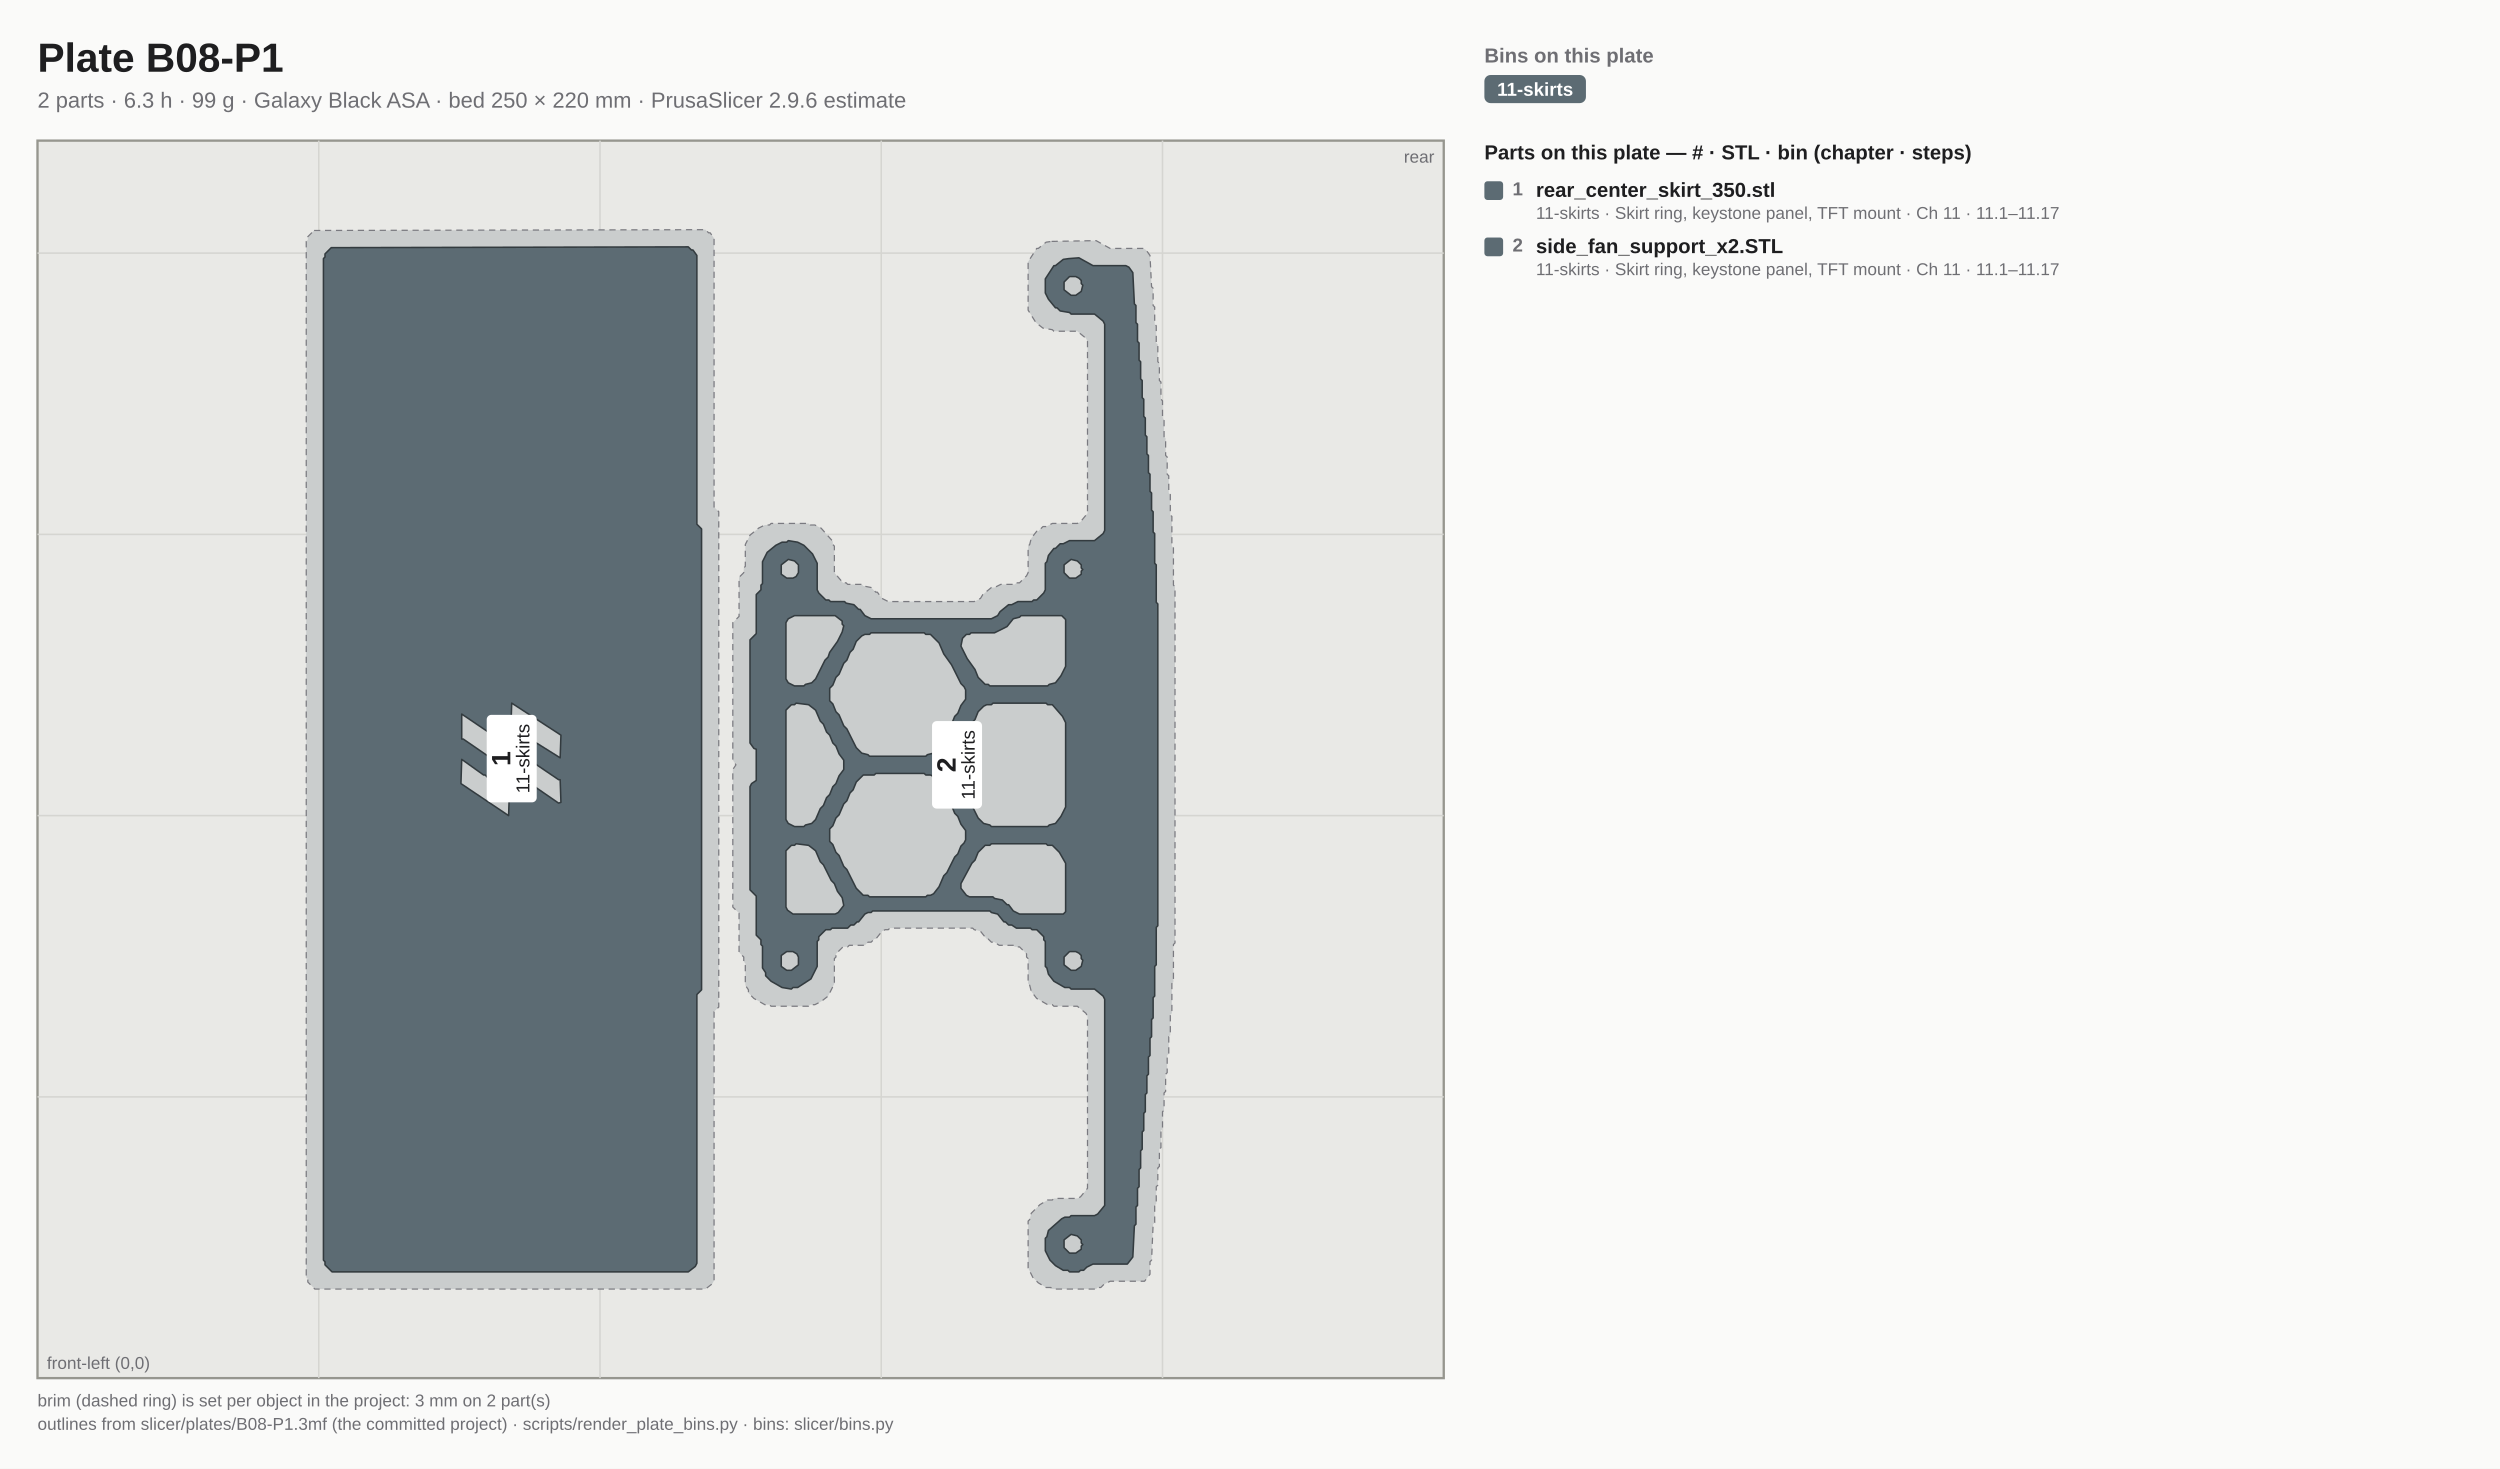
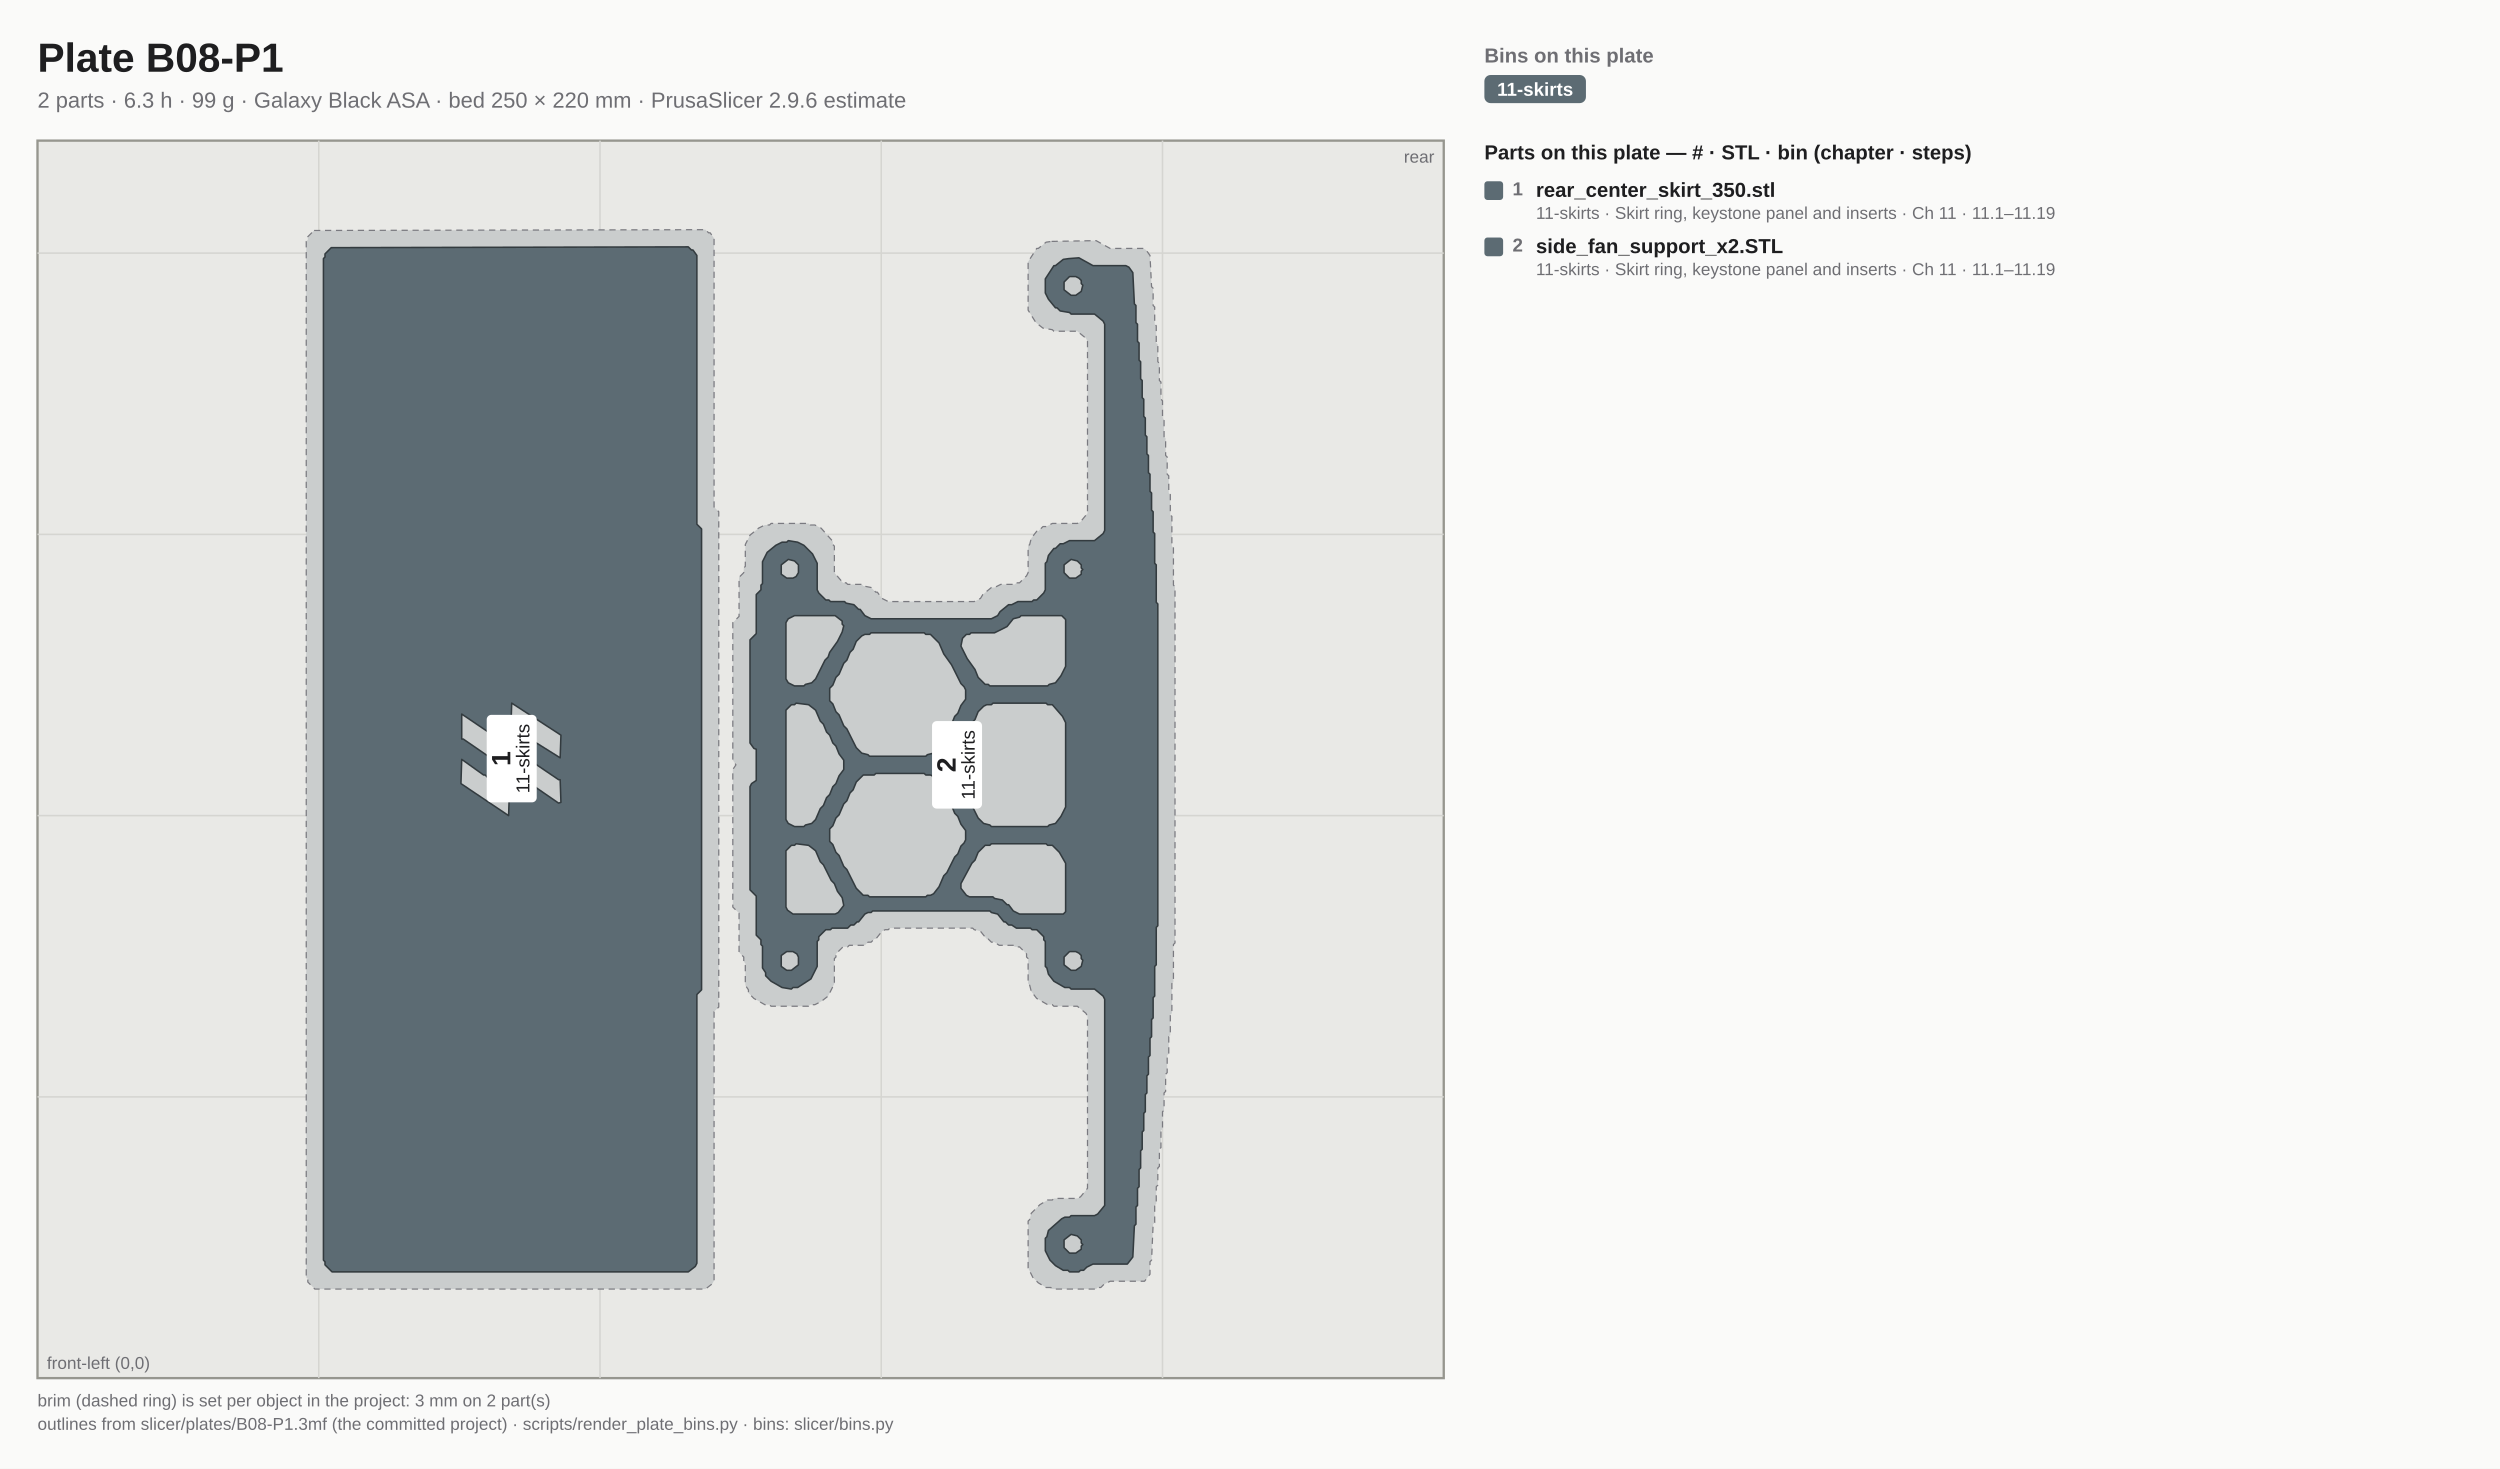
<svg xmlns="http://www.w3.org/2000/svg" width="1600" height="940" viewBox="0 0 1600 940" font-family="Arial, Helvetica, 'DejaVu Sans', sans-serif">
  <rect x="0" y="0" width="1600" height="940" fill="#fafaf9" />
  <text x="24.0" y="45.9" font-size="26" fill="#1e1e20" text-anchor="start" font-weight="bold">Plate B08-P1</text>
  <text x="24.0" y="68.9" font-size="14" fill="#6e6e73" text-anchor="start">2 parts  ·  6.3 h  ·  99 g  ·  Galaxy Black ASA  ·  bed 250 × 220 mm  ·  PrusaSlicer 2.9.6 estimate</text>
  <rect x="24.0" y="90.0" width="900.0" height="792.0" fill="#e9e9e6" stroke="#96968f" stroke-width="1.5" />
  <line x1="204.0" y1="90.0" x2="204.0" y2="882.0" stroke="#d5d5d1" stroke-width="1.0" />
  <line x1="384.0" y1="90.0" x2="384.0" y2="882.0" stroke="#d5d5d1" stroke-width="1.0" />
  <line x1="564.0" y1="90.0" x2="564.0" y2="882.0" stroke="#d5d5d1" stroke-width="1.0" />
  <line x1="744.0" y1="90.0" x2="744.0" y2="882.0" stroke="#d5d5d1" stroke-width="1.0" />
  <line x1="24.0" y1="702.0" x2="924.0" y2="702.0" stroke="#d5d5d1" stroke-width="1.0" />
  <line x1="24.0" y1="522.0" x2="924.0" y2="522.0" stroke="#d5d5d1" stroke-width="1.0" />
  <line x1="24.0" y1="342.0" x2="924.0" y2="342.0" stroke="#d5d5d1" stroke-width="1.0" />
  <line x1="24.0" y1="162.0" x2="924.0" y2="162.0" stroke="#d5d5d1" stroke-width="1.0" />
  <text x="30.0" y="876.1" font-size="11" fill="#6e6e73" text-anchor="start">front-left (0,0)</text>
  <text x="918.0" y="104.1" font-size="11" fill="#6e6e73" text-anchor="end">rear</text>
  <path d="M201.0,147.5 451.5,147.0 453.5,149.0 454.5,149.0 457.0,152.5 457.0,324.5 460.0,327.5 460.0,644.5 457.0,647.5 457.0,819.5 456.0,821.5 451.5,825.0 201.5,825.0 197.0,820.5 197.0,818.5 196.0,817.5 196.0,154.5 197.0,153.5 197.0,151.5Z" fill-rule="evenodd" fill="#cacdcd" stroke="#7a7a80" stroke-width="0.8" stroke-linejoin="round" stroke-dasharray="4 3" />
  <path d="M673.0,154.5 701.5,154.0 710.5,159.0 731.5,159.0 733.5,160.0 736.0,163.5 737.0,183.5 738.0,184.5 738.0,195.5 739.0,196.5 739.0,207.5 740.0,208.5 740.0,219.5 741.0,220.5 741.0,231.5 742.0,232.5 742.0,243.5 743.0,244.5 743.0,255.5 744.0,256.5 744.0,267.5 745.0,268.5 745.0,279.5 746.0,280.5 746.0,291.5 747.0,292.5 747.0,303.5 748.0,304.5 748.0,315.5 749.0,316.5 749.0,329.5 750.0,330.5 750.0,349.5 751.0,350.5 751.0,374.5 752.0,375.5 752.0,603.5 751.0,604.5 751.0,628.5 750.0,629.5 750.0,648.5 749.0,649.5 749.0,662.5 748.0,663.5 748.0,674.5 747.0,675.5 747.0,686.5 746.0,687.5 746.0,698.5 745.0,699.5 745.0,710.5 744.0,711.5 744.0,722.5 743.0,723.5 743.0,734.5 742.0,735.5 742.0,746.5 741.0,747.5 741.0,758.5 740.0,759.5 740.0,770.5 739.0,771.5 739.0,782.5 738.0,783.5 737.0,806.5 736.0,807.5 736.0,815.5 732.5,820.0 710.5,820.0 706.5,822.0 704.5,824.0 702.5,824.0 701.5,825.0 673.5,825.0 672.5,824.0 669.5,824.0 664.5,821.0 661.0,817.5 658.0,811.5 658.0,781.5 659.0,780.5 660.0,776.5 665.5,771.0 670.5,768.0 673.5,768.0 674.5,767.0 689.5,767.0 691.5,766.0 696.0,760.5 696.0,650.5 695.0,648.5 689.5,644.0 674.5,644.0 673.5,643.0 670.5,643.0 663.5,639.0 660.0,634.5 659.0,630.5 658.0,629.5 658.0,613.5 657.0,612.5 657.0,610.5 652.5,606.0 649.5,606.0 648.5,605.0 639.5,605.0 636.5,603.0 634.5,603.0 632.5,601.0 631.5,601.0 627.5,596.0 623.5,595.0 622.5,594.0 569.5,594.0 568.5,595.0 566.5,595.0 564.5,596.0 560.5,601.0 559.5,601.0 557.5,603.0 555.5,603.0 553.5,605.0 543.5,605.0 542.5,606.0 539.5,606.0 535.0,610.5 535.0,612.5 534.0,613.5 534.0,629.5 530.0,637.5 525.5,641.0 521.5,643.0 518.5,643.0 517.5,644.0 493.5,644.0 492.5,643.0 489.5,643.0 482.5,639.0 479.0,635.5 479.0,633.5 477.0,630.5 477.0,616.5 476.0,615.5 476.0,612.5 473.0,609.5 473.0,584.5 469.0,580.5 469.0,492.5 471.0,489.5 469.0,486.5 469.0,398.5 473.0,394.5 473.0,369.5 476.0,366.5 476.0,363.5 477.0,362.5 477.0,348.5 480.0,342.5 485.5,338.0 489.5,336.0 492.5,336.0 493.5,335.0 517.5,335.0 518.5,336.0 521.5,336.0 525.5,338.0 533.0,346.5 533.0,348.5 534.0,349.5 534.0,366.5 539.5,373.0 541.5,373.0 542.5,374.0 551.5,374.0 552.5,375.0 557.5,376.0 560.5,379.0 561.5,379.0 564.5,383.0 568.5,385.0 623.5,385.0 627.5,383.0 629.0,380.5 634.5,376.0 636.5,376.0 640.5,374.0 649.5,374.0 650.5,373.0 652.5,373.0 657.0,368.5 658.0,366.5 658.0,349.5 659.0,348.5 660.0,344.5 663.5,340.0 664.5,340.0 667.5,337.0 669.5,337.0 673.5,335.0 689.5,335.0 691.5,334.0 696.0,328.5 696.0,218.5 695.0,216.5 689.5,212.0 674.5,212.0 673.5,211.0 667.5,210.0 663.0,206.5 658.0,198.5 658.0,167.5 663.5,159.0 664.5,159.0 669.5,155.0Z" fill-rule="evenodd" fill="#cacdcd" stroke="#7a7a80" stroke-width="0.8" stroke-linejoin="round" stroke-dasharray="4 3" />
  <path d="M212.0,158.5 440.5,158.0 442.5,160.0 443.5,160.0 446.0,163.5 446.0,335.5 449.0,338.5 449.0,633.5 446.0,636.5 446.0,808.5 445.0,810.5 440.5,814.0 212.5,814.0 208.0,809.5 208.0,807.5 207.0,806.5 207.0,165.5 208.0,164.5 208.0,162.5Z M327.5,450.0 327.0,464.5 337.5,472.0 340.5,473.0 342.5,475.0 358.5,485.0 359.0,470.5Z M295.5,457.0 295.5,473.0 296.5,473.0 325.5,493.0 328.5,494.0 357.5,514.0 359.0,513.5 358.5,499.0 357.5,499.0Z M295.5,486.0 295.0,501.5 325.5,522.0 326.0,507.5 323.5,505.0 313.5,499.0 310.5,496.0 309.5,496.0Z" fill-rule="evenodd" fill="#5c6b73" stroke="#333b3f" stroke-width="1.0" stroke-linejoin="round" />
  <path d="M684.0,165.5 690.5,165.0 699.5,170.0 720.5,170.0 722.5,171.0 725.0,174.5 726.0,194.5 727.0,195.5 727.0,206.5 728.0,207.5 728.0,218.5 729.0,219.5 729.0,230.5 730.0,231.5 730.0,242.5 731.0,243.5 731.0,254.5 732.0,255.5 732.0,266.5 733.0,267.5 733.0,278.5 734.0,279.5 734.0,290.5 735.0,291.5 735.0,302.5 736.0,303.5 736.0,314.5 737.0,315.5 737.0,326.5 738.0,327.5 738.0,340.5 739.0,341.5 739.0,360.5 740.0,361.5 740.0,385.5 741.0,386.5 741.0,592.5 740.0,593.5 740.0,617.5 739.0,618.5 739.0,637.5 738.0,638.5 738.0,651.5 737.0,652.5 737.0,663.5 736.0,664.5 736.0,675.5 735.0,676.5 735.0,687.5 734.0,688.5 734.0,699.5 733.0,700.5 733.0,711.5 732.0,712.5 732.0,723.5 731.0,724.5 731.0,735.5 730.0,736.5 730.0,747.5 729.0,748.5 729.0,759.5 728.0,760.5 728.0,771.5 727.0,772.5 727.0,783.5 726.0,784.5 725.0,804.5 721.5,809.0 699.5,809.0 695.5,811.0 693.5,813.0 691.5,813.0 690.5,814.0 684.5,814.0 683.5,813.0 680.5,813.0 675.5,810.0 672.0,806.5 669.0,800.5 669.0,792.5 670.0,791.5 671.0,787.5 679.5,780.0 681.5,779.0 684.5,779.0 685.5,778.0 700.5,778.0 702.5,777.0 707.0,771.5 707.0,639.5 706.0,637.5 700.5,633.0 685.5,633.0 684.5,632.0 681.5,632.0 674.5,628.0 671.0,623.5 670.0,619.5 669.0,618.5 669.0,602.5 668.0,601.5 668.0,599.5 663.5,595.0 660.5,595.0 659.5,594.0 650.5,594.0 647.5,592.0 645.5,592.0 643.5,590.0 642.5,590.0 638.5,585.0 634.5,584.0 633.5,583.0 558.5,583.0 557.5,584.0 555.5,584.0 553.5,585.0 549.5,590.0 548.5,590.0 546.5,592.0 544.5,592.0 542.5,594.0 532.5,594.0 531.5,595.0 528.5,595.0 524.0,599.5 524.0,601.5 523.0,602.5 523.0,618.5 519.0,626.5 510.5,632.0 507.5,632.0 506.5,633.0 500.5,632.0 493.5,628.0 490.0,624.5 490.0,622.5 488.0,619.5 488.0,605.5 487.0,604.5 487.0,601.5 484.0,598.5 484.0,573.5 480.0,569.5 480.0,503.5 481.0,501.5 484.0,499.5 484.0,479.5 482.5,479.0 480.0,475.5 480.0,409.5 484.0,405.5 484.0,380.5 487.0,377.5 487.0,374.5 488.0,373.5 488.0,359.5 491.0,353.5 496.5,349.0 500.5,347.0 503.5,347.0 504.5,346.0 510.5,347.0 514.5,349.0 520.0,354.5 523.0,360.5 523.0,377.5 524.0,379.5 528.5,384.0 530.5,384.0 531.5,385.0 540.5,385.0 541.5,386.0 546.5,387.0 549.5,390.0 550.5,390.0 553.5,394.0 557.5,396.0 634.5,396.0 638.5,394.0 640.0,391.5 645.5,387.0 647.5,387.0 651.5,385.0 660.5,385.0 661.5,384.0 663.5,384.0 668.0,379.5 669.0,377.5 669.0,360.5 670.0,359.5 671.0,355.5 674.5,351.0 675.5,351.0 678.5,348.0 680.5,348.0 684.5,346.0 700.5,346.0 706.0,341.5 707.0,339.5 707.0,207.5 706.0,205.5 700.5,201.0 685.5,201.0 684.5,200.0 678.5,199.0 676.5,197.0 675.5,197.0 671.0,191.5 669.0,187.5 669.0,178.5 674.5,170.0 675.5,170.0 680.5,166.0Z M684.5,177.0 681.0,180.5 681.0,185.5 685.5,189.0 688.5,189.0 692.0,186.5 693.0,182.5 692.0,181.5 692.0,179.5 690.5,178.0 688.5,177.0Z M504.5,358.0 500.0,361.5 500.0,367.5 503.5,370.0 507.5,370.0 509.5,369.0 511.0,366.5 511.0,361.5 508.5,359.0Z M685.5,358.0 681.0,361.5 681.0,366.5 684.5,370.0 688.5,370.0 692.0,367.5 692.0,365.5 693.0,364.5 692.0,363.5 692.0,361.5 689.5,359.0Z M508.5,394.0 504.5,396.0 503.0,398.5 503.0,434.5 504.5,437.0 508.5,439.0 514.5,439.0 515.5,438.0 519.5,437.0 522.0,434.5 528.0,422.5 530.0,420.5 531.0,417.5 536.0,410.5 539.0,404.5 540.0,400.5 539.0,399.5 539.0,397.5 534.5,394.0Z M653.5,394.0 652.5,395.0 648.5,396.0 644.5,401.0 636.5,405.0 621.5,405.0 620.5,406.0 618.5,406.0 616.0,408.5 615.0,413.5 619.0,421.5 624.0,428.5 626.0,433.5 630.5,438.0 632.5,438.0 633.5,439.0 670.5,439.0 671.5,438.0 675.5,437.0 679.0,432.5 682.0,426.5 682.0,396.5 679.5,394.0Z M557.5,405.0 556.5,406.0 553.5,406.0 551.5,407.0 548.0,410.5 546.0,415.5 544.0,417.5 542.0,422.5 540.0,424.5 537.0,431.5 535.0,433.5 533.0,438.5 531.0,440.5 531.0,448.5 533.0,450.5 535.0,455.5 537.0,457.5 540.0,464.5 542.0,466.5 548.0,478.5 551.5,482.0 555.5,483.0 556.5,484.0 592.5,484.0 593.5,483.0 597.5,482.0 600.0,479.5 603.0,472.5 605.0,470.5 607.0,465.5 609.0,463.5 611.0,458.5 613.0,456.5 615.0,451.5 618.0,447.5 618.0,441.5 617.0,439.5 615.0,437.5 609.0,425.5 604.0,418.5 601.0,411.5 595.5,406.0 592.5,406.0 591.5,405.0Z M509.5,450.0 508.5,451.0 506.5,451.0 503.0,454.5 503.0,524.5 504.5,527.0 508.5,529.0 514.5,529.0 515.5,528.0 519.5,527.0 522.0,524.5 525.0,517.5 527.0,515.5 529.0,510.5 531.0,508.5 533.0,503.5 535.0,501.5 537.0,496.5 540.0,492.5 540.0,486.5 537.0,482.5 535.0,477.5 533.0,475.5 531.0,470.5 529.0,468.5 527.0,463.5 525.0,461.5 522.0,454.5 517.5,451.0Z M635.5,450.0 634.5,451.0 631.5,451.0 629.5,452.0 626.0,455.5 624.0,460.5 622.0,462.5 620.0,467.5 618.0,469.5 615.0,476.5 613.0,478.5 611.0,483.5 609.0,485.5 609.0,493.5 611.0,495.5 613.0,500.5 615.0,502.5 618.0,509.5 620.0,511.5 626.0,523.5 629.5,527.0 633.5,528.0 634.5,529.0 670.5,529.0 671.5,528.0 675.5,527.0 679.0,522.5 682.0,516.5 682.0,462.5 680.0,458.5 673.5,451.0 670.5,451.0 669.5,450.0Z M560.5,495.0 559.5,496.0 552.5,496.0 548.0,500.5 546.0,505.5 544.0,507.5 542.0,512.5 540.0,514.5 537.0,521.5 535.0,523.5 533.0,528.5 531.0,530.5 531.0,538.5 533.0,540.5 535.0,545.5 537.0,547.5 540.0,554.5 542.0,556.5 548.0,568.5 552.5,573.0 555.5,573.0 556.5,574.0 592.5,574.0 593.5,573.0 595.5,573.0 597.5,572.0 601.0,567.5 604.0,560.5 606.0,558.5 611.0,548.5 613.0,546.5 615.0,541.5 617.0,539.5 618.0,537.5 618.0,531.5 615.0,527.5 613.0,522.5 611.0,520.5 609.0,515.5 607.0,513.5 605.0,508.5 603.0,506.5 601.0,501.5 597.5,497.0 595.5,496.0 592.5,496.0 591.5,495.0Z M509.5,540.0 508.5,541.0 506.5,541.0 503.0,544.5 503.0,580.5 504.0,582.5 507.5,585.0 534.5,585.0 536.5,584.0 540.0,579.5 539.0,574.5 536.0,570.5 534.0,565.5 532.0,563.5 527.0,553.5 525.0,551.5 522.0,544.5 517.5,541.0Z M634.5,540.0 633.5,541.0 630.5,541.0 626.0,545.5 624.0,550.5 622.0,552.5 615.0,565.5 615.0,568.5 618.5,573.0 620.5,574.0 635.5,574.0 636.5,575.0 641.5,576.0 644.5,579.0 645.5,579.0 648.5,583.0 652.5,585.0 680.5,585.0 682.0,583.5 682.0,552.5 678.0,545.5 673.5,541.0 670.5,541.0 669.5,540.0Z M503.5,609.0 500.0,611.5 500.0,618.5 503.5,621.0 506.5,621.0 511.0,617.5 511.0,612.5 510.0,610.5 507.5,609.0Z M684.5,609.0 681.0,612.5 681.0,617.5 685.5,621.0 688.5,621.0 692.0,618.5 693.0,614.5 692.0,613.5 692.0,611.5 690.5,610.0 688.5,609.0Z M685.5,790.0 681.0,793.5 681.0,798.5 684.5,802.0 688.5,802.0 692.0,799.5 692.0,797.5 693.0,796.5 692.0,795.5 692.0,793.5 689.5,791.0Z" fill-rule="evenodd" fill="#5c6b73" stroke="#333b3f" stroke-width="1.0" stroke-linejoin="round" />
  <rect x="311.5" y="457.5" width="32.0" height="56.0" rx="3.0" fill="#ffffff" />
  <text x="320.5" y="491.6" font-size="17" fill="#1e1e20" text-anchor="middle" font-weight="bold" transform="rotate(-90 320.5 485.5)">1</text>
  <text x="334.5" y="489.8" font-size="12" fill="#1e1e20" text-anchor="middle" transform="rotate(-90 334.5 485.5)">11-skirts</text>
  <rect x="596.5" y="461.5" width="32.0" height="56.0" rx="3.0" fill="#ffffff" />
  <text x="605.5" y="495.6" font-size="17" fill="#1e1e20" text-anchor="middle" font-weight="bold" transform="rotate(-90 605.5 489.5)">2</text>
  <text x="619.5" y="493.8" font-size="12" fill="#1e1e20" text-anchor="middle" transform="rotate(-90 619.5 489.5)">11-skirts</text>
  <text x="950.0" y="40.0" font-size="13" fill="#6e6e73" text-anchor="start" font-weight="bold">Bins on this plate</text>
  <rect x="950.0" y="48.0" width="65.0" height="18.0" rx="4.0" fill="#5c6b73" />
  <text x="982.5" y="61.3" font-size="12" fill="#ffffff" text-anchor="middle" font-weight="bold">11-skirts</text>
  <text x="950.0" y="102.0" font-size="13" fill="#1e1e20" text-anchor="start" font-weight="bold">Parts on this plate  —  # · STL · bin (chapter · steps)</text>
  <rect x="950.0" y="116.0" width="12.0" height="12.0" rx="2.0" fill="#5c6b73" />
  <text x="968.0" y="125.0" font-size="12" fill="#6e6e73" text-anchor="start" font-weight="bold">1</text>
  <text x="983.0" y="126.0" font-size="13" fill="#1e1e20" text-anchor="start" font-weight="bold">rear_center_skirt_350.stl</text>
-   <text x="983.0" y="140.1" font-size="11" fill="#6e6e73" text-anchor="start">11-skirts · Skirt ring, keystone panel, TFT mount · Ch 11 · 11.1–11.17</text>
+   <text x="983.0" y="140.1" font-size="11" fill="#6e6e73" text-anchor="start">11-skirts · Skirt ring, keystone panel and inserts · Ch 11 · 11.1–11.19</text>
  <rect x="950.0" y="152.0" width="12.0" height="12.0" rx="2.0" fill="#5c6b73" />
  <text x="968.0" y="161.0" font-size="12" fill="#6e6e73" text-anchor="start" font-weight="bold">2</text>
  <text x="983.0" y="162.0" font-size="13" fill="#1e1e20" text-anchor="start" font-weight="bold">side_fan_support_x2.STL</text>
-   <text x="983.0" y="176.1" font-size="11" fill="#6e6e73" text-anchor="start">11-skirts · Skirt ring, keystone panel, TFT mount · Ch 11 · 11.1–11.17</text>
+   <text x="983.0" y="176.1" font-size="11" fill="#6e6e73" text-anchor="start">11-skirts · Skirt ring, keystone panel and inserts · Ch 11 · 11.1–11.19</text>
  <text x="24.0" y="900.1" font-size="11" fill="#6e6e73" text-anchor="start">brim (dashed ring) is set per object in the project: 3 mm on 2 part(s)</text>
  <text x="24.0" y="915.1" font-size="11" fill="#6e6e73" text-anchor="start">outlines from slicer/plates/B08-P1.3mf (the committed project) · scripts/render_plate_bins.py · bins: slicer/bins.py</text>
</svg>
